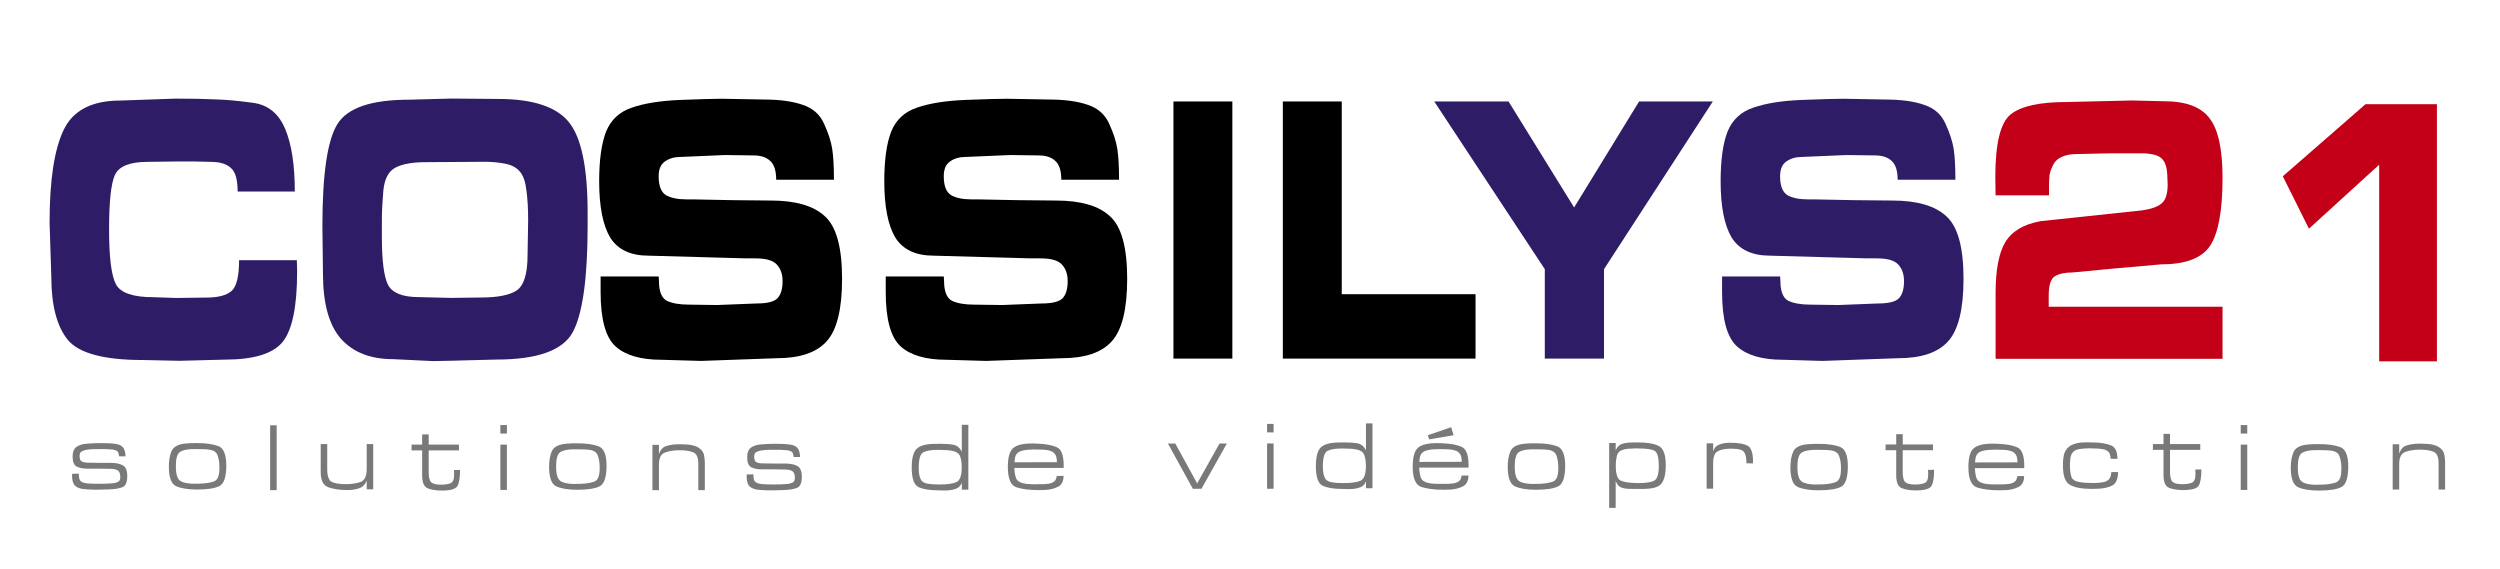
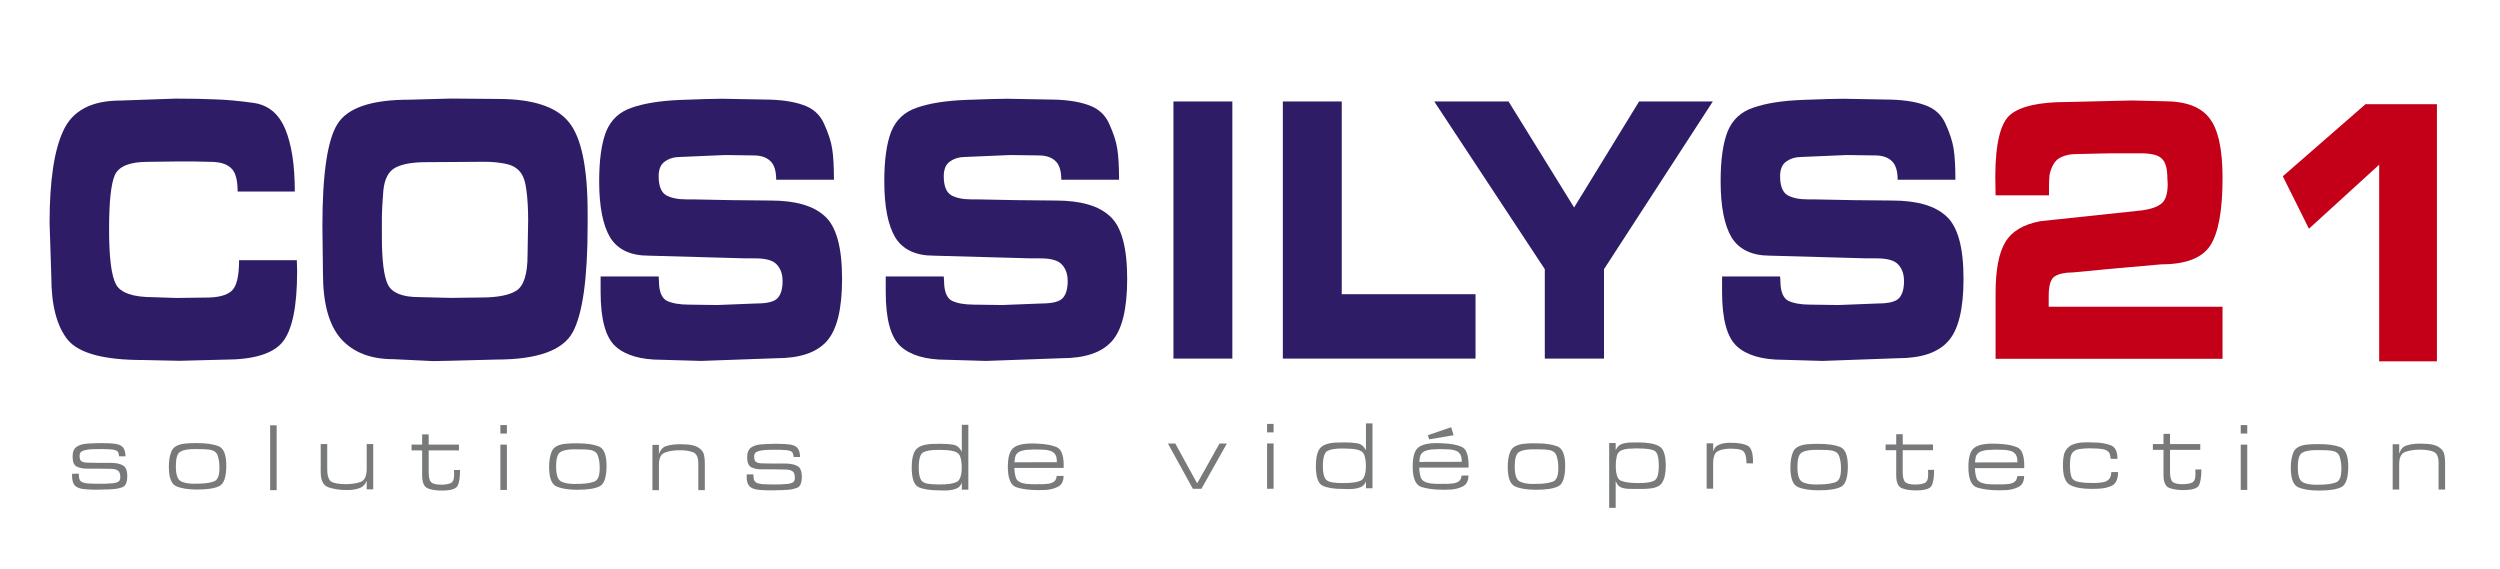
<svg xmlns="http://www.w3.org/2000/svg" viewBox="0 0 220 50">
  <g>
    <path d="M26.147 23.879q0 4.682-1.302 6.243-1.277 1.526-5.083 1.526l-3.958.102-3.218-.068q-5.133 0-6.614-1.764-1.456-1.798-1.456-5.564l-.153-4.75q0-5.565 1.226-8.143 1.225-2.613 5.005-2.613l4.852-.17q2.12 0 3.5.068 1.378.034 3.345.306 1.966.271 2.809 2.307.843 2.002.843 5.497h-5.031q0-1.561-.588-2.07-.562-.543-1.813-.543l-1.456-.034h-1.43l-2.63.034q-2.35 0-2.886 1.154-.51 1.153-.51 4.784 0 3.732.612 4.851.613 1.12 3.269 1.12l2.018.068 2.655-.034q1.558 0 2.222-.577.664-.577.664-2.714h5.082z" fill="#2e1d66" />
    <path d="M39.684 8.673l4.137.034q4.546 0 6.206 2.001 1.685 2.002 1.685 8.008V19.8q0 7.057-1.328 9.466-1.328 2.375-6.716 2.375l-3.908.102-1.634.034-3.525-.17q-2.962 0-4.57-1.764-1.61-1.798-1.61-5.768l-.05-4.173q0-6.888 1.327-8.991 1.328-2.138 6.308-2.138zm-2.81 17.473l2.784.068 2.656-.034q2.196 0 3.141-.61.97-.645.97-3.122l.052-3.054q0-1.56-.153-2.646-.128-1.12-.562-1.629-.434-.543-1.303-.712-.842-.17-1.813-.17l-5.159.034q-1.762 0-2.681.475-.92.475-1.073 2.036-.128 1.526-.128 2.544V20.853q0 3.122.537 4.207.562 1.086 2.732 1.086z" fill="#2e1d66" />
-     <path d="M57.987 24.704q0 1.391.69 1.764.715.34 1.966.34l2.452.034 3.473-.136q1.43 0 1.865-.475.434-.475.434-1.493 0-.916-.51-1.459-.486-.543-1.89-.543h-.844l-8.53-.237q-2.4 0-3.396-1.595-.97-1.629-.97-4.954 0-2.816.612-4.377.639-1.56 2.273-2.103 1.66-.577 4.316-.679 2.682-.101 3.601-.101l3.627.067q2.17 0 3.499.475 1.328.442 1.864 1.663.562 1.221.715 2.205.153.984.153 2.715h-5.082q0-1.188-.536-1.663-.511-.475-1.456-.475l-2.503-.034-3.958.17q-.792 0-1.354.407-.536.373-.536 1.29 0 1.255.638 1.662.664.373 1.788.373h.536l3.474.068 3.422.034q3.294 0 4.775 1.39 1.507 1.358 1.507 5.497 0 4.004-1.353 5.497-1.328 1.493-4.418 1.493l-6.64.237-3.474-.101q-2.758 0-4.06-1.188-1.303-1.188-1.303-4.784v-1.357h5.108zM83.077 24.704q0 1.391.69 1.764.715.34 1.966.34l2.452.034 3.473-.136q1.43 0 1.864-.475.434-.475.434-1.493 0-.916-.51-1.459-.486-.543-1.89-.543h-.843l-8.53-.237q-2.4 0-3.396-1.595-.97-1.629-.97-4.954 0-2.816.612-4.377.638-1.56 2.273-2.103 1.66-.577 4.316-.679 2.681-.101 3.6-.101l3.627.067q2.171 0 3.5.475 1.327.442 1.863 1.663.562 1.221.715 2.205.154.984.154 2.715h-5.082q0-1.188-.537-1.663-.51-.475-1.455-.475l-2.503-.034-3.959.17q-.791 0-1.353.407-.537.373-.537 1.29 0 1.255.639 1.662.664.373 1.788.373h.536l3.473.068 3.422.034q3.295 0 4.776 1.39 1.507 1.358 1.507 5.497 0 4.004-1.354 5.497-1.328 1.493-4.418 1.493l-6.64.237-3.473-.101q-2.758 0-4.06-1.188-1.303-1.188-1.303-4.784v-1.357h5.107zM103.263 31.558V8.928h5.184v22.63zM129.847 25.892v5.666H112.89V8.928h5.184v16.964z" />
+     <path d="M57.987 24.704q0 1.391.69 1.764.715.34 1.966.34l2.452.034 3.473-.136q1.43 0 1.865-.475.434-.475.434-1.493 0-.916-.51-1.459-.486-.543-1.89-.543h-.844l-8.53-.237q-2.4 0-3.396-1.595-.97-1.629-.97-4.954 0-2.816.612-4.377.639-1.56 2.273-2.103 1.66-.577 4.316-.679 2.682-.101 3.601-.101l3.627.067q2.17 0 3.499.475 1.328.442 1.864 1.663.562 1.221.715 2.205.153.984.153 2.715h-5.082q0-1.188-.536-1.663-.511-.475-1.456-.475l-2.503-.034-3.958.17q-.792 0-1.354.407-.536.373-.536 1.29 0 1.255.638 1.662.664.373 1.788.373h.536l3.474.068 3.422.034q3.294 0 4.775 1.39 1.507 1.358 1.507 5.497 0 4.004-1.353 5.497-1.328 1.493-4.418 1.493l-6.64.237-3.474-.101q-2.758 0-4.06-1.188-1.303-1.188-1.303-4.784v-1.357h5.108zM83.077 24.704q0 1.391.69 1.764.715.34 1.966.34l2.452.034 3.473-.136q1.43 0 1.864-.475.434-.475.434-1.493 0-.916-.51-1.459-.486-.543-1.89-.543h-.843l-8.53-.237q-2.4 0-3.396-1.595-.97-1.629-.97-4.954 0-2.816.612-4.377.638-1.56 2.273-2.103 1.66-.577 4.316-.679 2.681-.101 3.6-.101l3.627.067q2.171 0 3.5.475 1.327.442 1.863 1.663.562 1.221.715 2.205.154.984.154 2.715h-5.082q0-1.188-.537-1.663-.51-.475-1.455-.475l-2.503-.034-3.959.17q-.791 0-1.353.407-.537.373-.537 1.29 0 1.255.639 1.662.664.373 1.788.373h.536l3.473.068 3.422.034q3.295 0 4.776 1.39 1.507 1.358 1.507 5.497 0 4.004-1.354 5.497-1.328 1.493-4.418 1.493l-6.64.237-3.473-.101q-2.758 0-4.06-1.188-1.303-1.188-1.303-4.784v-1.357h5.107zM103.263 31.558V8.928h5.184v22.63zM129.847 25.892v5.666H112.89V8.928h5.184v16.964z" fill="#2e1d66" />
    <path d="M150.73 8.927l-9.578 14.76v7.87h-5.21v-7.87l-9.73-14.76h6.538l5.772 9.33 5.72-9.33z" fill="#2e1d66" />
    <path d="M156.675 24.704q0 1.391.69 1.764.715.34 1.966.34l2.452.034 3.473-.136q1.43 0 1.864-.475.434-.475.434-1.493 0-.916-.51-1.459-.486-.543-1.89-.543h-.843l-8.53-.237q-2.4 0-3.396-1.595-.97-1.629-.97-4.954 0-2.816.612-4.377.638-1.56 2.273-2.103 1.66-.577 4.316-.679 2.681-.101 3.6-.101l3.627.067q2.171 0 3.5.475 1.327.442 1.863 1.663.562 1.221.715 2.205.154.984.154 2.715h-5.082q0-1.188-.537-1.663-.51-.475-1.455-.475l-2.503-.034-3.959.17q-.791 0-1.353.407-.537.373-.537 1.29 0 1.255.639 1.662.664.373 1.788.373h.536l3.473.068 3.422.034q3.295 0 4.776 1.39 1.507 1.358 1.507 5.497 0 4.004-1.354 5.497-1.328 1.493-4.418 1.493l-6.64.237-3.473-.101q-2.758 0-4.06-1.188-1.303-1.188-1.303-4.784v-1.357h5.107z" fill="#2e1d66" />
    <path d="M175.612 31.575v-5.768q0-3.054.843-4.479.868-1.459 3.116-1.866l8.938-.95q1.2-.17 1.711-.61.536-.442.536-1.697l-.025-.475q0-1.323-.485-1.764-.46-.475-1.865-.475h-2.656l-3.013.067q-.715 0-1.251.238-.511.203-.767.678-.255.476-.332.917-.05.44-.05 1.017v.78h-4.7l-.025-1.594q0-4.445 1.353-5.53 1.354-1.086 4.93-1.086l5.72-.136 2.86.068q2.86 0 3.984 1.493 1.15 1.459 1.15 5.259 0 4.309-1.099 5.972-1.098 1.628-4.29 1.628l-4.214.373-3.576.34q-1.021 0-1.583.339-.536.34-.536 1.696v.984h15.297v4.58z" fill="#c30018" />
    <path d="M209.367 31.798V14.494l-6.18 5.632-2.299-4.614 7.279-6.345h6.282v22.63z" fill="#c30018" />
    <path d="M11.052 40.155h-.574q-.033-.347-.155-.449-.123-.11-.476-.153-.09-.008-.188-.008l-.189-.017q-.188-.008-.376-.008h-.377q-.27 0-.541.008-.27.008-.533.051-.254.034-.45.144-.189.102-.189.399 0 .39.197.492.205.101.533.101l.99.017h1.074q.631.009 1.016.22.385.213.385.942 0 .806-.418.975-.417.162-.991.187h-.131l-.115.017h-.27q-.131.008-.262.008-.14.008-.27.008h-.525q-.131 0-.27-.008-.205-.008-.41-.025-.197-.017-.36-.043-.492-.11-.664-.381-.172-.28-.172-.764v-.042q0-.025.008-.05v-.035-.05l.582-.009q.008.034.008.06v.042q0 .424.172.568.18.144.565.187.254.008.5.025.254.008.508.008.336 0 .664-.008.327-.008.655-.042.27-.043.426-.144.156-.102.156-.39 0-.45-.221-.586-.214-.144-.623-.144l-1.04-.017h-.992q-.574.008-.95-.178-.37-.186-.37-.873 0-.628.345-.865.352-.246.893-.28l.27-.017.279-.017q.131-.008.27-.008.14-.008.27-.008h.312q.156 0 .311.008.148 0 .304.008.155.008.31.025.59.043.828.289.246.237.27.84z" fill="#77797a" />
    <path d="M14.859 41.07q0-.815.23-1.358.229-.55 1.122-.67.139-.017.278-.025l.295-.017q.14-.008.279-.008h.286q1.156 0 1.86.263.705.263.705 1.704 0 1.51-.606 1.815-.599.305-1.967.305-1.163 0-1.827-.288-.655-.288-.655-1.713zm.614-.043q0 1.009.377 1.28.385.263 1.278.263h.05q.032 0 .065-.008h.278q.082-.008.173-.008.688-.025 1.147-.195.467-.178.467-1.136v-.102-.102q-.009-.5-.156-.933-.14-.432-.721-.517-.328-.043-.664-.043-.327-.008-.663-.008-.86 0-1.246.238-.385.229-.385 1.28z" fill="#77797a" />
    <path d="M23.773 37.426h.573v5.708h-.573v-5.708z" fill="#77797a" />
    <path d="M32.843 43.063h-.573v-.772q-.18.483-.582.645-.393.152-.836.178-.09.008-.18.008h-.18-.008q-.844 0-1.557-.23-.705-.228-.705-1.34V39.078h.574v2.18q0 .949.401 1.152.41.195 1.213.195.754 0 1.303-.186.557-.195.557-1.153v-2.188h.573v3.985z" fill="#77797a" />
    <path d="M48.321 41.089q0-.814.23-1.357.229-.551 1.122-.67.14-.017.279-.026l.294-.017q.14-.008.279-.008h.287q1.155 0 1.86.263.704.263.704 1.705 0 1.51-.606 1.814-.598.306-1.966.306-1.164 0-1.827-.289-.656-.288-.656-1.713zm.615-.043q0 1.01.376 1.28.386.264 1.279.264h.049q.033 0 .065-.009h.279q.082-.008.172-.008.688-.025 1.147-.195.467-.178.467-1.136v-.102-.102q-.008-.5-.156-.932-.139-.433-.72-.518-.328-.042-.664-.042-.328-.008-.664-.008-.86 0-1.245.237-.385.23-.385 1.28z" fill="#77797a" />
    <path d="M37.724 39.124h2.663v.509h-2.663v1.917q0 .678.221.89.23.212.869.212.483 0 .81-.119.337-.127.337-.72v-.11-.12q-.008-.05-.008-.101v-.119l.532-.008q0 1.009-.23 1.416-.229.399-1.376.399-.745 0-1.237-.195-.492-.204-.492-1.137v-2.205h-.934v-.508h.934v-.9h.574v.9z" fill="#77797a" />
    <path d="M44.033 39.127h.574v3.986h-.574v-3.986zm0-1.721h.574v.746h-.574v-.746z" fill="#77797a" />
    <path d="M57.413 39.148h.573v.822q.197-.585.656-.72.467-.145.991-.153h.164l.074-.008.286.017q.148 0 .304.008.31.017.606.102.303.084.54.28.296.237.353.568.065.322.065.678v2.392h-.573v-2.34q0-.815-.459-.993-.45-.178-1.122-.178h-.131q-.656 0-1.205.195-.549.186-.549 1.077v2.239h-.573v-3.986z" fill="#77797a" />
    <path d="M70.414 40.216h-.574q-.032-.348-.155-.45-.123-.11-.476-.152-.09-.008-.188-.008l-.188-.017q-.189-.009-.377-.009h-.377q-.27 0-.54.009-.271.008-.533.05-.254.034-.451.145-.189.101-.189.398 0 .39.197.492.205.102.533.102l.991.017h1.073q.631.008 1.016.22t.385.942q0 .805-.418.975-.417.16-.99.186h-.132l-.115.017h-.27q-.131.008-.262.008-.14.009-.27.009h-.525q-.131 0-.27-.009-.205-.008-.41-.025-.197-.017-.36-.042-.492-.11-.664-.382-.172-.28-.172-.763v-.043q0-.025.008-.05v-.034-.051l.582-.008q.008.033.008.059v.042q0 .424.172.569.18.144.565.186.254.008.5.026.254.008.508.008.336 0 .664-.008.327-.009.655-.043.27-.042.426-.144.156-.102.156-.39 0-.45-.221-.585-.213-.144-.623-.144l-1.04-.017h-.992q-.574.008-.95-.178-.37-.187-.37-.874 0-.627.345-.865.352-.246.893-.28l.27-.017.279-.017q.131-.008.27-.008.14-.008.27-.008h.312q.156 0 .311.008.148 0 .304.008.155.008.31.026.59.042.828.288.246.237.27.84z" fill="#77797a" />
    <path d="M84.641 37.383h.574v5.708h-.574v-.611q-.156.39-.483.517-.328.127-.68.153-.09.008-.18.008H82.863q-.066-.008-.132-.008h-.131q-1.18 0-1.778-.288-.59-.297-.59-1.705 0-1.255.443-1.67.442-.425 1.614-.425l.45-.008q.131.008.279.008.155 0 .311.009.221.017.426.042.213.025.353.085.188.085.31.229.132.144.222.33v-2.374zm-3.793 3.783q0 .72.204 1.068.205.34.95.373l.181.017h.189q.09.008.18.008h.18q.95 0 1.426-.203.475-.212.475-1.306 0-.585-.148-.975-.139-.39-.786-.492-.279-.043-.557-.051-.279-.017-.566-.017-.942 0-1.335.22t-.393 1.366z" fill="#77797a" />
    <path d="M93.597 41.18h-4.334q.017.5.14.874.13.364.671.483.148.034.303.05.164.018.32.018.123.008.238.008h.237l.312-.008q.09.008.18.008t.18-.008q.213-.008.418-.034.205-.034.352-.102.189-.093.27-.229.09-.144.107-.356l.606-.008q-.008.712-.491.958-.475.238-1.057.28-.164.008-.328.008-.156.008-.311.008-1.196 0-1.958-.246-.762-.254-.762-1.789 0-1.255.467-1.662.475-.407 1.638-.407H91q.05.008.09.008h.099q.032 0 .065.008h.074q1.073.043 1.671.314.607.263.607 1.628v.101q-.009.026-.009.052v.05zm-.59-.509q0-.034-.008-.076v-.093q-.008-.17-.057-.34-.05-.17-.188-.296-.14-.144-.377-.204-.23-.068-.476-.085-.122-.008-.245-.008-.115-.008-.23-.008l-.45-.008-.263.017q-.13 0-.27.008-.254.017-.5.085-.237.06-.393.195-.131.11-.188.271-.05.161-.066.331l-.016.11v.11l3.728-.008z" fill="#77797a" />
    <path d="M111.503 39.025h.573v3.986h-.573v-3.986zm0-1.722h.573v.747h-.573v-.747z" fill="#77797a" />
    <path d="M132.68 41.089q0-.814.23-1.357.23-.551 1.122-.67.14-.017.28-.026l.294-.017q.14-.008.279-.008h.286q1.156 0 1.86.263.705.263.705 1.705 0 1.51-.607 1.814-.598.306-1.966.306-1.163 0-1.827-.289-.655-.288-.655-1.713zm.615-.043q0 1.01.377 1.28.385.264 1.278.264h.05q.032 0 .065-.009h.278q.082-.008.172-.008.689-.025 1.147-.195.467-.178.467-1.136v-.102-.102q-.007-.5-.155-.932-.14-.433-.721-.518-.328-.042-.664-.042-.328-.008-.664-.008-.86 0-1.245.237-.385.23-.385 1.28z" fill="#77797a" />
    <path d="M157.556 41.136q0-.814.23-1.357.229-.551 1.122-.67.14-.017.279-.025l.295-.017q.139-.008.278-.008h.287q1.155 0 1.86.262.704.263.704 1.705 0 1.51-.606 1.815-.598.305-1.966.305-1.164 0-1.827-.288-.656-.289-.656-1.713zm.615-.043q0 1.01.377 1.281.385.263 1.278.263h.049q.033 0 .065-.008h.279q.082-.008.172-.008.688-.026 1.147-.195.467-.179.467-1.137v-.102-.101q-.008-.5-.156-.933-.139-.433-.72-.517-.328-.043-.664-.043-.328-.008-.664-.008-.86 0-1.245.237-.385.23-.385 1.281z" fill="#77797a" />
    <path d="M141.607 38.982h.573v.637q.213-.458.59-.569.385-.11.836-.11l.606-.008q1.205.008 1.786.33.59.314.59 1.714 0 .975-.311 1.484-.303.509-1.352.55-.18.018-.36.018h-.344l-.828-.008q-.41 0-.737-.127-.328-.136-.476-.577v2.374h-.573v-5.707zm.582 2.01q0 1.111.442 1.306.442.187 1.254.204H143.958q.033 0 .066.008h.188q.967 0 1.36-.212.402-.22.402-1.29 0-1.135-.377-1.339-.377-.203-1.393-.203l-.197-.009q-.098.009-.196.009t-.205.008q-.18 0-.352.017t-.303.05q-.55.128-.656.543-.106.416-.106.916z" fill="#77797a" />
    <path d="M129.226 41.148h-4.335q.017.5.14.873.13.365.672.484.147.034.303.05.164.018.32.018.122.008.237.008h.237l.312-.008q.09.008.18.008t.18-.008q.213-.008.418-.034.205-.034.352-.102.189-.093.27-.229.09-.144.107-.356l.607-.008q-.008.712-.492.958-.475.237-1.057.28-.164.008-.328.008-.155.008-.311.008-1.196 0-1.958-.246-.762-.254-.762-1.79 0-1.254.467-1.661.475-.407 1.639-.407H126.628q.05.008.09.008h.099q.033 0 .065.008h.074q1.073.042 1.672.314.606.263.606 1.628V41.054q-.008.025-.008.05v.051zm-.59-.509q0-.034-.008-.076v-.093q-.008-.17-.057-.34-.05-.17-.189-.296-.14-.145-.377-.204-.23-.068-.475-.085-.123-.008-.246-.008-.115-.008-.23-.008l-.45-.008-.262.017q-.131 0-.27.008-.254.017-.5.085-.238.06-.393.195-.132.11-.189.271-.049.161-.065.33l-.017.111v.11l3.728-.008zm-2.99-2.34l2.056-.704.213.704-2.147.364-.123-.364z" fill="#77797a" />
    <path d="M120.206 37.261h.573v5.707h-.573v-.61q-.156.39-.483.517-.328.127-.68.153-.09.008-.18.008H118.427q-.066-.008-.131-.008h-.131q-1.18 0-1.778-.289-.59-.297-.59-1.704 0-1.255.442-1.67.443-.425 1.614-.425l.451-.008q.131.008.279.008.155 0 .311.008.221.017.426.043.213.025.352.085.189.084.312.228.13.145.22.331v-2.374zm-3.793 3.782q0 .721.204 1.069.205.339.95.373l.181.017h.188q.09.008.18.008h.18q.951 0 1.427-.204.475-.212.475-1.306 0-.585-.148-.975-.139-.39-.786-.492-.279-.042-.557-.05-.279-.017-.566-.017-.942 0-1.335.22t-.393 1.365z" fill="#77797a" />
    <path d="M105.35 42.54l1.966-3.51h.648l-2.237 3.985h-.754l-2.196-3.985h.648l1.925 3.51z" fill="#77797a" />
    <path d="M201.59 41.16q0-.815.23-1.357.23-.552 1.122-.67.14-.017.279-.026l.295-.017q.14-.008.278-.008h.287q1.155 0 1.86.263.705.263.705 1.705 0 1.509-.607 1.814-.598.306-1.966.306-1.163 0-1.827-.289-.656-.288-.656-1.713zm.615-.043q0 1.01.377 1.28.385.263 1.278.263h.049q.033 0 .066-.008h.278q.082-.008.172-.008.688-.025 1.147-.195.467-.178.467-1.136v-.102-.102q-.008-.5-.155-.933-.14-.432-.721-.517-.328-.042-.664-.042-.328-.008-.664-.008-.86 0-1.245.237-.385.229-.385 1.28z" fill="#77797a" />
    <path d="M185.794 41.544h.599q-.017.924-.525 1.187-.5.254-1.278.28-.156.008-.32.008h-.319q-1.114 0-1.761-.331-.648-.33-.648-1.67v-.28l.017-.306q.024-.212.065-.407.05-.203.14-.356.237-.39.622-.543.385-.152.803-.186.107-.008.213-.008.107-.009.213-.009h.18q.041.009.082.009H184.107q.073 0 .147.008h.131q.738.017 1.344.237.606.212.606 1.204l-.598-.008q-.008-.237-.082-.432-.074-.195-.295-.314-.123-.068-.32-.102-.196-.034-.4-.05-.156-.009-.312-.009-.148-.008-.27-.008l-.099-.008q-.13.008-.287.008-.155 0-.32.017-.18.008-.36.042-.172.026-.31.085-.157.068-.271.195-.115.127-.164.297-.041.127-.057.263-.017.136-.025.271-.008.102-.008.204v.195q0 .492.115.899.123.398.696.492.295.05.59.068.295.017.59.017h.197q.098 0 .204-.009.148-.008.295-.025.148-.017.295-.05.344-.086.492-.298.156-.22.164-.568z" fill="#77797a" />
    <path d="M178.126 41.195h-4.334q.017.5.14.874.13.364.671.483.148.034.303.05.164.018.32.018.123.008.237.008h.238l.311-.008q.09.008.18.008t.18-.008q.214-.008.419-.034.205-.034.352-.102.189-.093.27-.229.09-.144.107-.356l.606-.008q-.008.712-.491.958-.476.238-1.057.28-.164.008-.328.008-.156.008-.311.008-1.197 0-1.958-.246-.762-.254-.762-1.789 0-1.255.467-1.662.475-.407 1.638-.407H175.53q.05.008.09.008h.098q.033 0 .066.008h.074q1.073.043 1.671.314.606.263.606 1.628v.101q-.007.026-.007.052v.05zm-.59-.509q0-.033-.008-.076v-.093q-.007-.17-.057-.34-.049-.169-.188-.296-.14-.144-.377-.204-.23-.068-.475-.085-.123-.008-.246-.008-.115-.008-.23-.008l-.45-.008-.262.017q-.131 0-.27.008-.255.017-.5.085-.238.06-.394.195-.13.11-.188.271-.05.162-.066.331l-.016.11v.11l3.728-.008z" fill="#77797a" />
    <path d="M150.183 39.015h.574v.703q.14-.432.5-.576.36-.153.753-.17.074-.008.14-.008h.139q.967 0 1.467.238.508.237.508 1.39v.094q-.008.025-.008.05v.043l-.566-.008q0-.721-.22-1-.214-.28-.968-.28l-.196-.009q-.746.008-1.147.229-.402.212-.402 1.069V43h-.573v-3.985z" fill="#77797a" />
    <path d="M167.44 39.11h2.663v.51h-2.663v1.916q0 .679.222.89.229.213.868.213.483 0 .811-.119.336-.127.336-.72v-.111-.119q-.008-.05-.008-.102v-.118l.533-.008q0 1.009-.23 1.416-.229.398-1.376.398-.746 0-1.237-.195-.492-.203-.492-1.136V39.62h-.934v-.509h.934v-.899h.574v.9z" fill="#77797a" />
    <path d="M190.961 39.08h2.663v.509h-2.663v1.916q0 .679.221.89.23.213.869.213.483 0 .81-.119.337-.127.337-.72v-.111-.119q-.008-.05-.008-.101v-.12l.532-.007q0 1.009-.229 1.416-.23.398-1.376.398-.746 0-1.238-.195-.491-.203-.491-1.136v-2.205h-.934v-.509h.934v-.899h.573v.9z" fill="#77797a" />
    <path d="M197.184 39.127h.574v3.986h-.574v-3.986zm0-1.721h.574v.746h-.574v-.746z" fill="#77797a" />
    <path d="M210.556 39.096h.574v.822q.196-.585.655-.72.467-.145.991-.153h.164l.074-.008.287.017q.147 0 .303.008.311.017.606.102.303.084.54.28.296.237.353.568.066.322.066.678v2.391h-.574v-2.34q0-.814-.459-.992-.45-.178-1.122-.178h-.131q-.656 0-1.204.195-.55.186-.55 1.077v2.238h-.573v-3.985z" fill="#77797a" />
  </g>
</svg>
